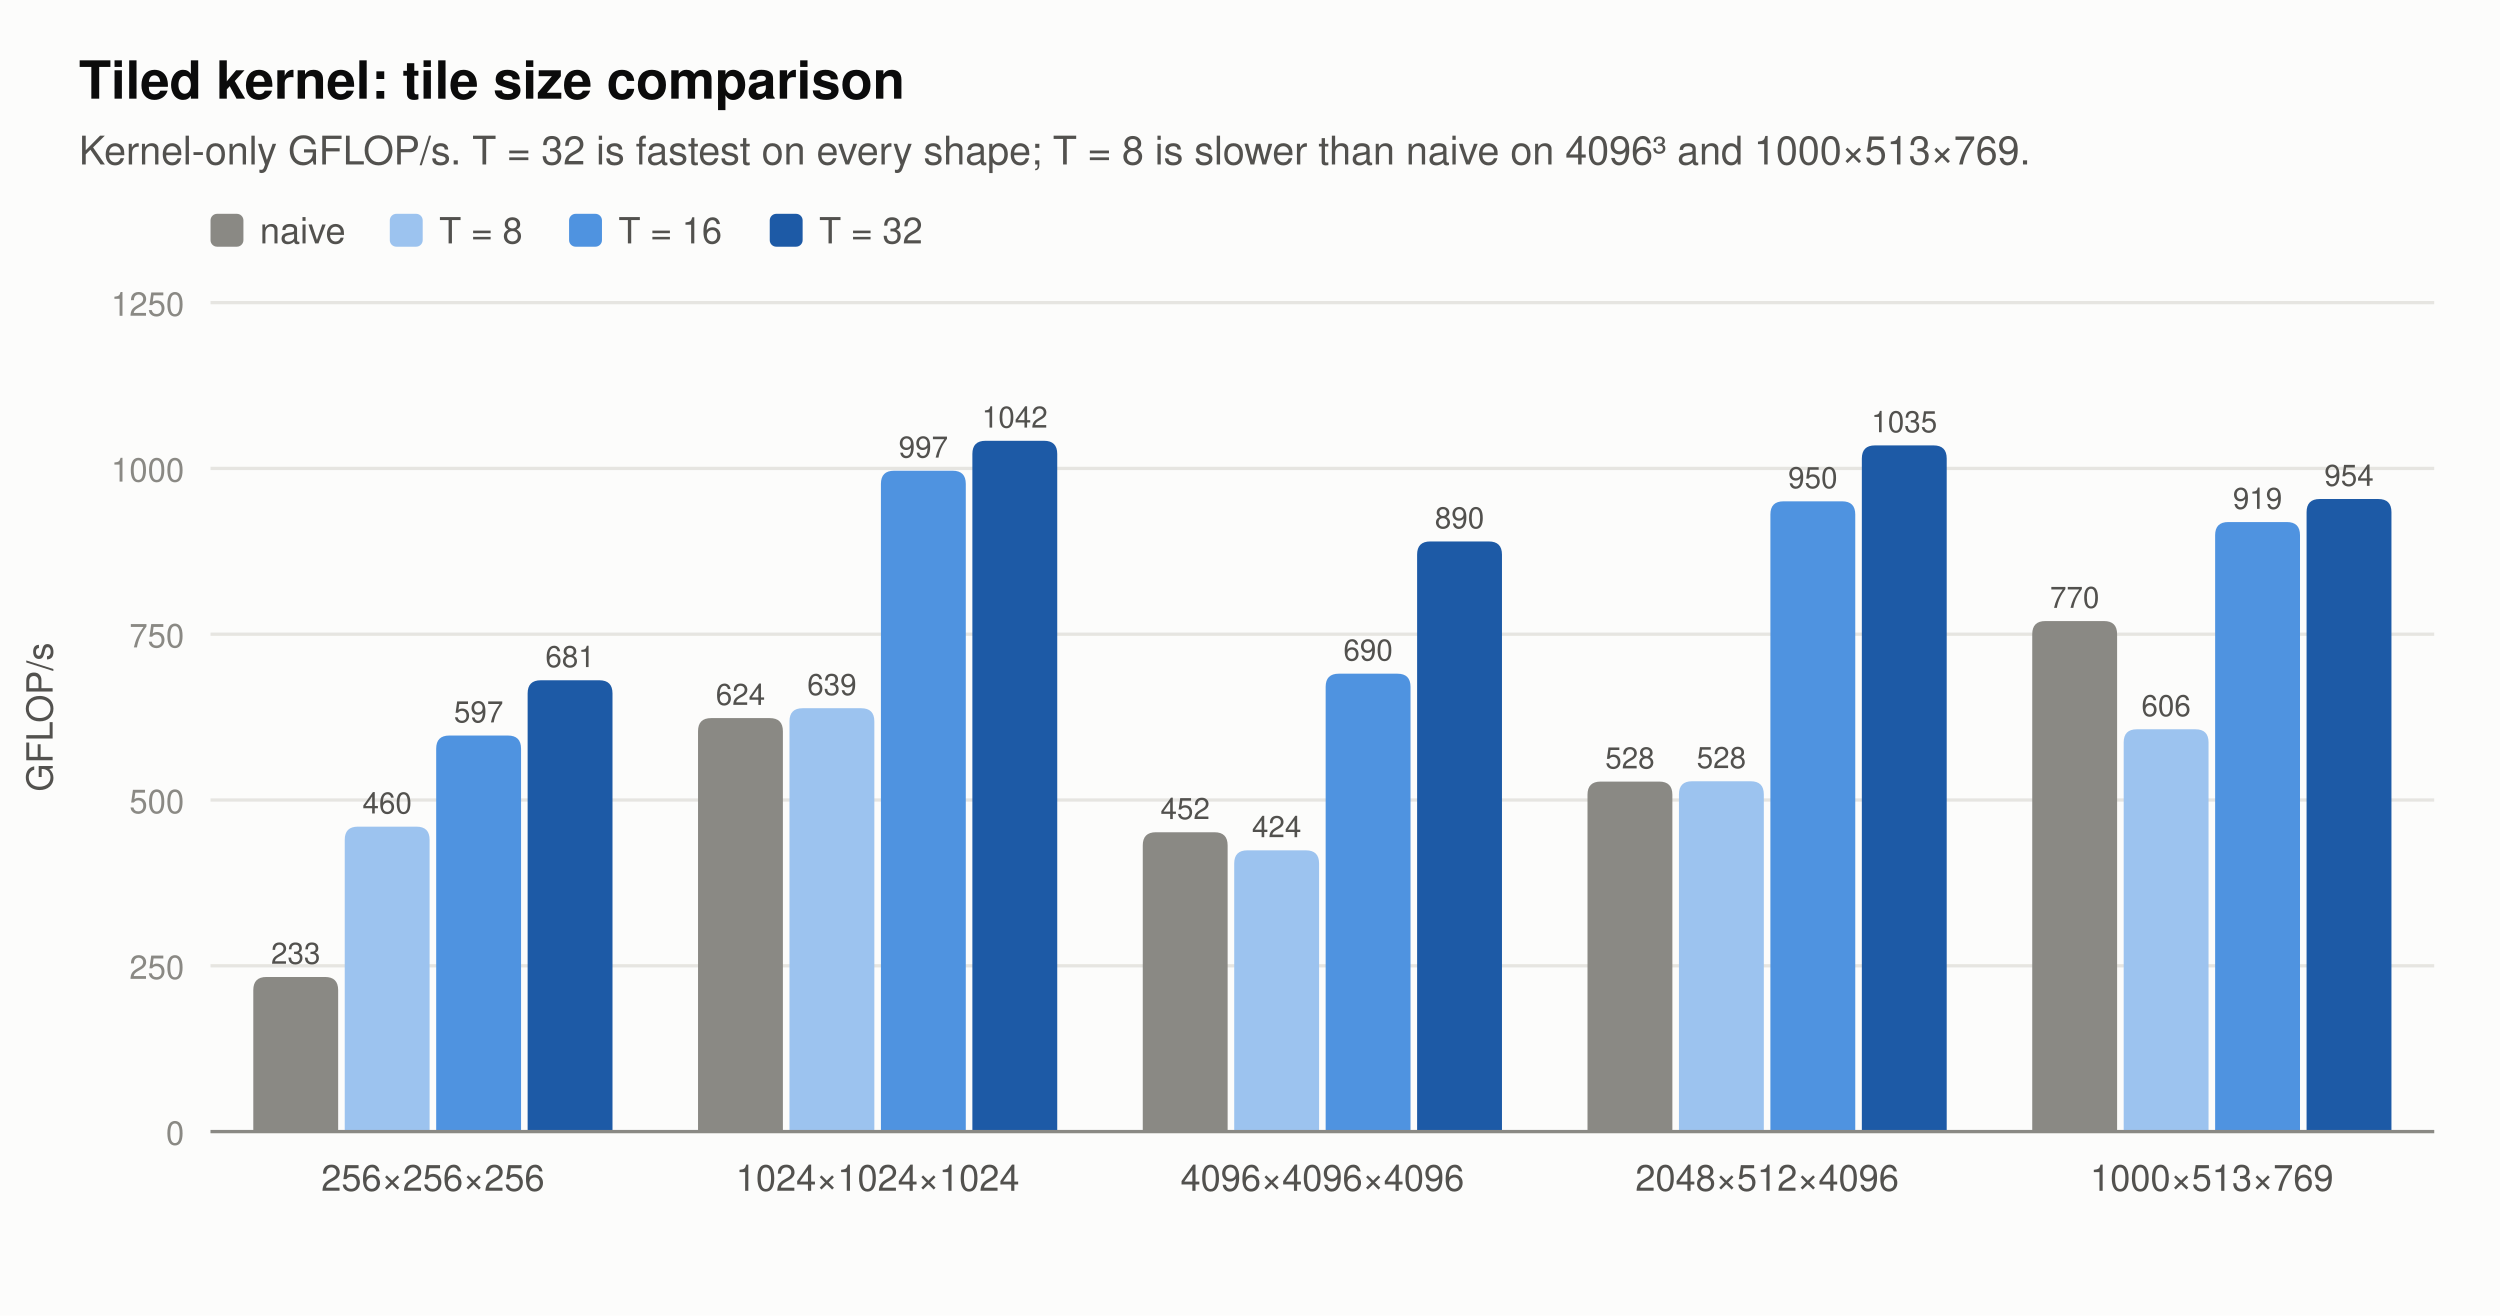
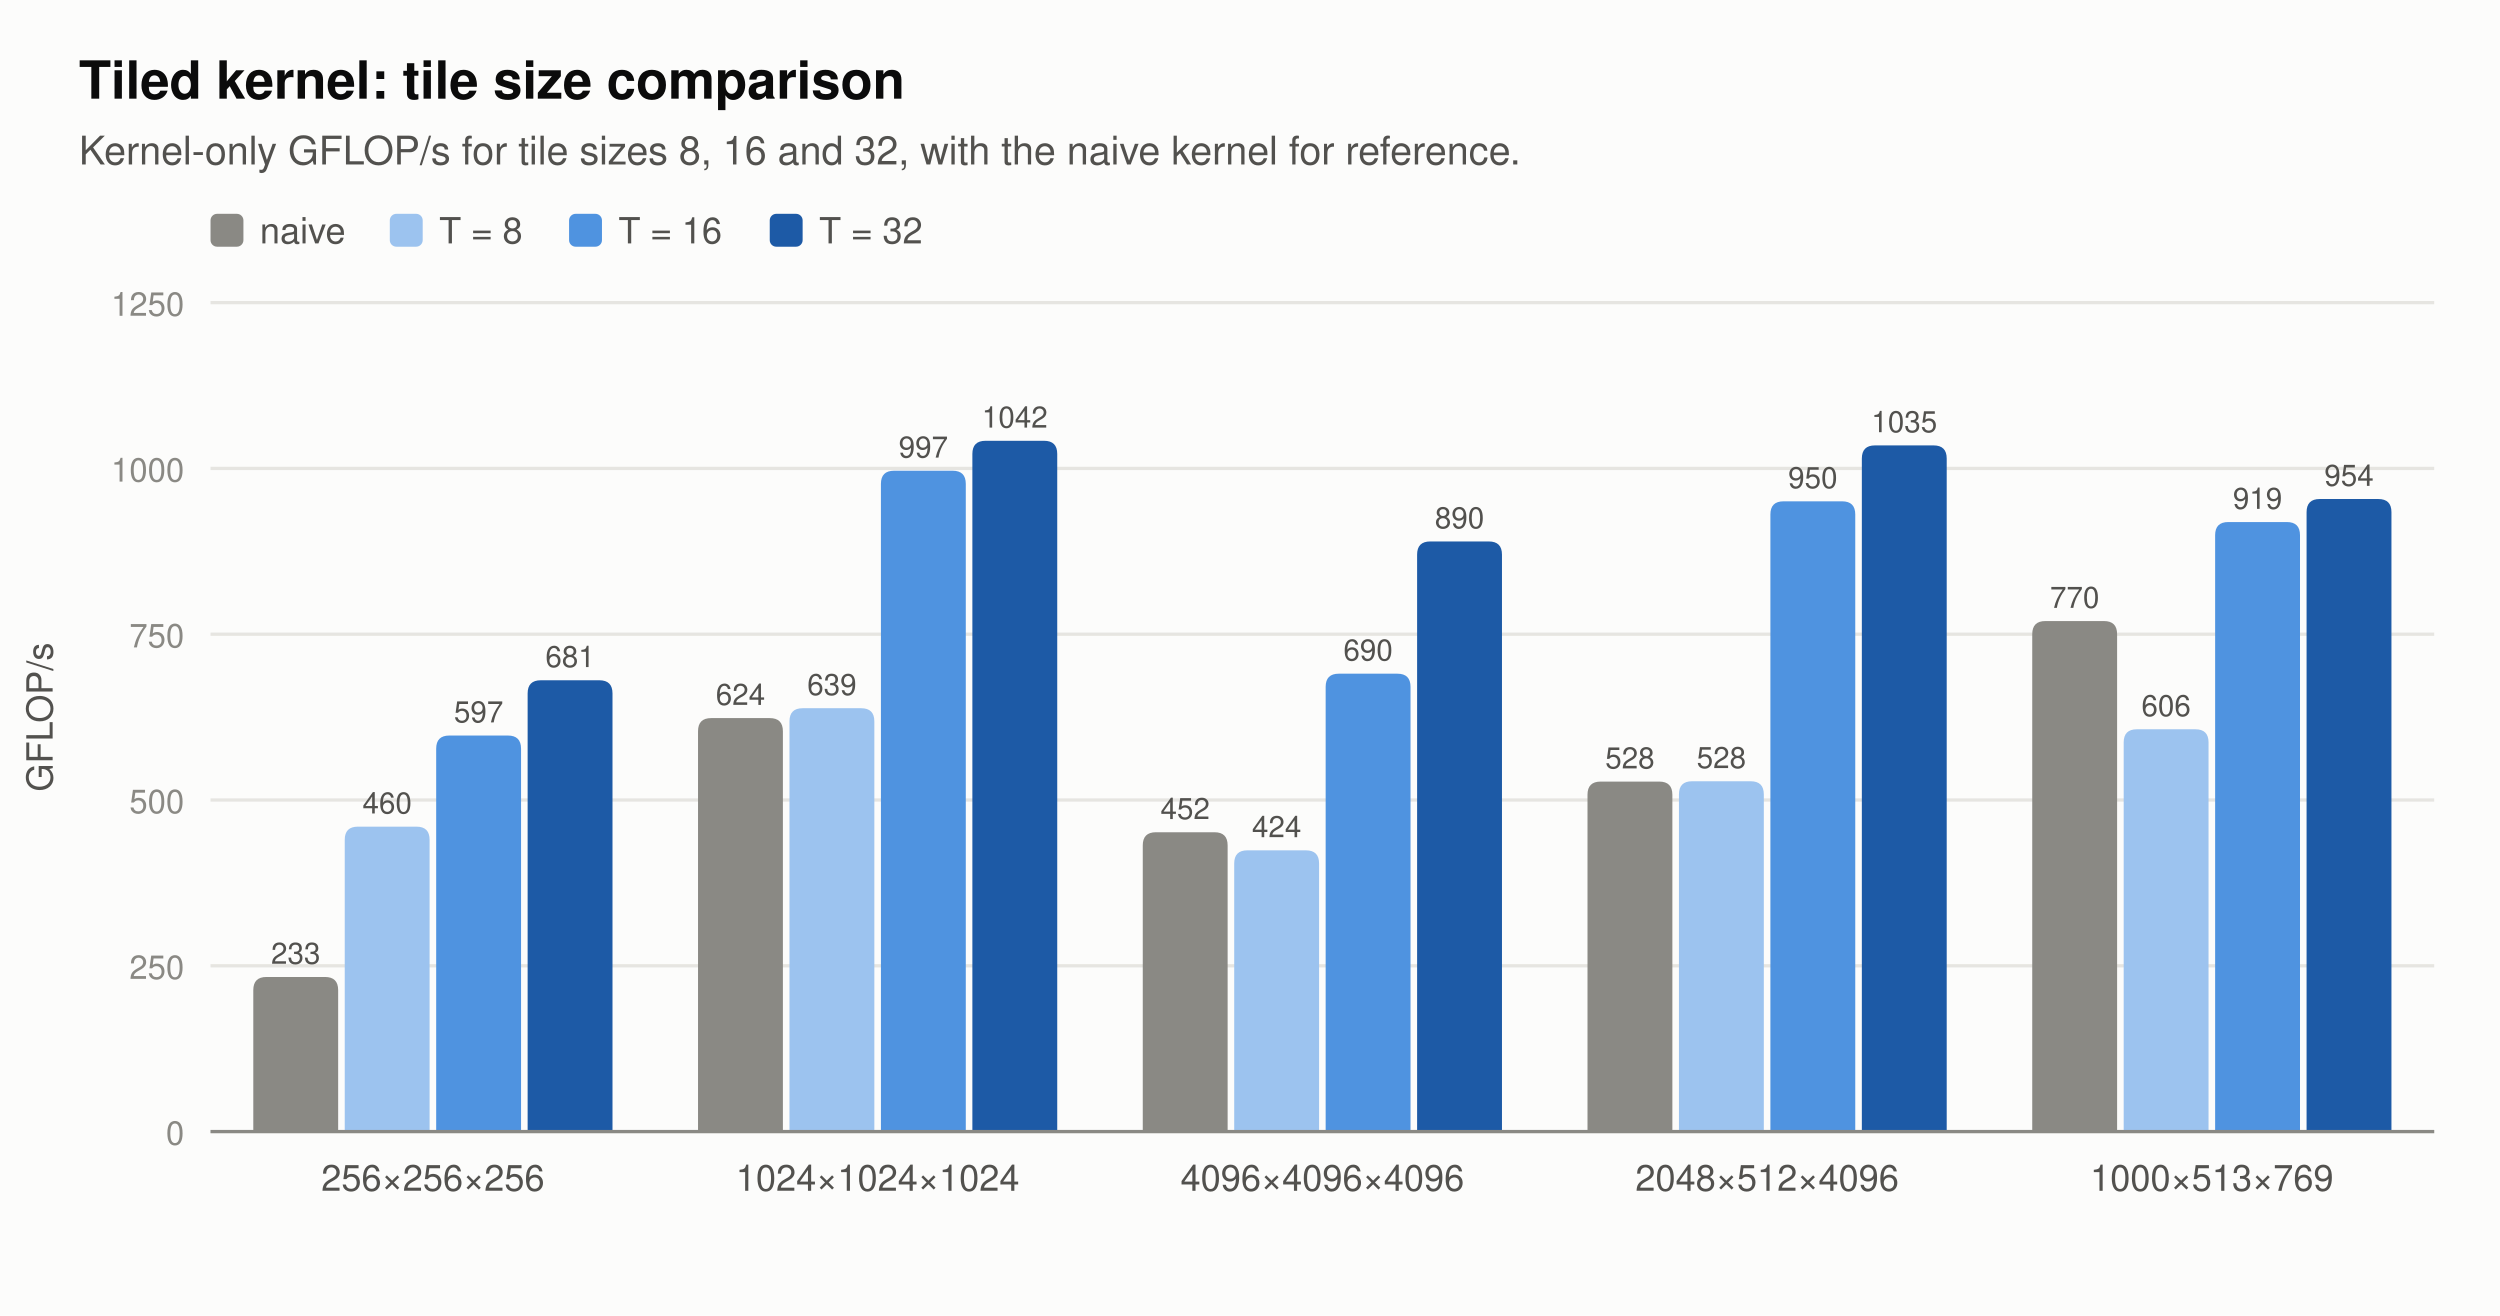
<svg xmlns="http://www.w3.org/2000/svg" width="760" height="400" viewBox="0 0 760 400">
  <rect width="100%" height="100%" fill="#fcfcfb" />
  <text x="24.0" y="30.0" font-family="Helvetica, Arial, sans-serif" font-size="16" fill="#0b0b0b" text-anchor="start" font-weight="600">Tiled kernel: tile size comparison</text>
-   <text x="24.0" y="50.0" font-family="Helvetica, Arial, sans-serif" font-size="12" fill="#52514e" text-anchor="start" font-weight="400">Kernel-only GFLOP/s. T = 32 is fastest on every shape; T = 8 is slower than naive on 4096³ and 1000×513×769.</text>
+   <text x="24.0" y="50.0" font-family="Helvetica, Arial, sans-serif" font-size="12" fill="#52514e" text-anchor="start" font-weight="400">Kernel-only GFLOP/s for tile sizes 8, 16 and 32, with the naive kernel for reference.</text>
  <rect x="64" y="65" width="10" height="10" rx="2" fill="#8a8984" />
  <text x="79.0" y="74.0" font-family="Helvetica, Arial, sans-serif" font-size="11" fill="#52514e" text-anchor="start" font-weight="400">naive</text>
  <rect x="118.5" y="65" width="10" height="10" rx="2" fill="#9cc3ef" />
  <text x="133.5" y="74.0" font-family="Helvetica, Arial, sans-serif" font-size="11" fill="#52514e" text-anchor="start" font-weight="400">T = 8</text>
  <rect x="173.0" y="65" width="10" height="10" rx="2" fill="#4f93e0" />
  <text x="188.0" y="74.0" font-family="Helvetica, Arial, sans-serif" font-size="11" fill="#52514e" text-anchor="start" font-weight="400">T = 16</text>
  <rect x="234.0" y="65" width="10" height="10" rx="2" fill="#1d5aa6" />
  <text x="249.0" y="74.0" font-family="Helvetica, Arial, sans-serif" font-size="11" fill="#52514e" text-anchor="start" font-weight="400">T = 32</text>
  <line x1="64" x2="740" y1="344.0" y2="344.0" stroke="#e6e5e1" stroke-width="1" />
  <text x="56.0" y="348.0" font-family="Helvetica, Arial, sans-serif" font-size="10" fill="#8a8984" text-anchor="end" font-weight="400">0</text>
  <line x1="64" x2="740" y1="293.6" y2="293.6" stroke="#e6e5e1" stroke-width="1" />
  <text x="56.0" y="297.6" font-family="Helvetica, Arial, sans-serif" font-size="10" fill="#8a8984" text-anchor="end" font-weight="400">250</text>
  <line x1="64" x2="740" y1="243.2" y2="243.2" stroke="#e6e5e1" stroke-width="1" />
  <text x="56.0" y="247.2" font-family="Helvetica, Arial, sans-serif" font-size="10" fill="#8a8984" text-anchor="end" font-weight="400">500</text>
  <line x1="64" x2="740" y1="192.8" y2="192.8" stroke="#e6e5e1" stroke-width="1" />
  <text x="56.0" y="196.8" font-family="Helvetica, Arial, sans-serif" font-size="10" fill="#8a8984" text-anchor="end" font-weight="400">750</text>
  <line x1="64" x2="740" y1="142.4" y2="142.4" stroke="#e6e5e1" stroke-width="1" />
  <text x="56.0" y="146.4" font-family="Helvetica, Arial, sans-serif" font-size="10" fill="#8a8984" text-anchor="end" font-weight="400">1000</text>
  <line x1="64" x2="740" y1="92.0" y2="92.0" stroke="#e6e5e1" stroke-width="1" />
  <text x="56.0" y="96.0" font-family="Helvetica, Arial, sans-serif" font-size="10" fill="#8a8984" text-anchor="end" font-weight="400">1250</text>
  <text x="16.0" y="218.0" font-family="Helvetica, Arial, sans-serif" font-size="11" fill="#52514e" text-anchor="middle" font-weight="400" transform="rotate(-90 16 218.0)">GFLOP/s</text>
  <path d="M77.0,344.0 V301.0 Q77.0,297.0 81.0,297.0 H98.8 Q102.8,297.0 102.8,301.0 V344.0 Z" fill="#8a8984" />
  <text x="89.9" y="293.0" font-family="Helvetica, Arial, sans-serif" font-size="9" fill="#52514e" text-anchor="middle" font-weight="400">233</text>
  <path d="M104.8,344.0 V255.3 Q104.8,251.3 108.8,251.3 H126.6 Q130.6,251.3 130.6,255.3 V344.0 Z" fill="#9cc3ef" />
  <text x="117.7" y="247.3" font-family="Helvetica, Arial, sans-serif" font-size="9" fill="#52514e" text-anchor="middle" font-weight="400">460</text>
  <path d="M132.6,344.0 V227.6 Q132.6,223.6 136.6,223.6 H154.4 Q158.4,223.6 158.4,227.6 V344.0 Z" fill="#4f93e0" />
  <text x="145.5" y="219.6" font-family="Helvetica, Arial, sans-serif" font-size="9" fill="#52514e" text-anchor="middle" font-weight="400">597</text>
  <path d="M160.4,344.0 V210.8 Q160.4,206.8 164.4,206.8 H182.2 Q186.2,206.8 186.2,210.8 V344.0 Z" fill="#1d5aa6" />
  <text x="173.3" y="202.8" font-family="Helvetica, Arial, sans-serif" font-size="9" fill="#52514e" text-anchor="middle" font-weight="400">681</text>
  <text x="131.6" y="362.0" font-family="Helvetica, Arial, sans-serif" font-size="11" fill="#52514e" text-anchor="middle" font-weight="400">256×256×256</text>
  <path d="M212.2,344.0 V222.3 Q212.2,218.3 216.2,218.3 H234.0 Q238.0,218.3 238.0,222.3 V344.0 Z" fill="#8a8984" />
  <text x="225.1" y="214.3" font-family="Helvetica, Arial, sans-serif" font-size="9" fill="#52514e" text-anchor="middle" font-weight="400">624</text>
  <path d="M240.0,344.0 V219.3 Q240.0,215.3 244.0,215.3 H261.8 Q265.8,215.3 265.8,219.3 V344.0 Z" fill="#9cc3ef" />
  <text x="252.9" y="211.3" font-family="Helvetica, Arial, sans-serif" font-size="9" fill="#52514e" text-anchor="middle" font-weight="400">639</text>
  <path d="M267.8,344.0 V147.1 Q267.8,143.1 271.8,143.1 H289.6 Q293.6,143.1 293.6,147.1 V344.0 Z" fill="#4f93e0" />
  <text x="280.7" y="139.1" font-family="Helvetica, Arial, sans-serif" font-size="9" fill="#52514e" text-anchor="middle" font-weight="400">997</text>
  <path d="M295.6,344.0 V138.0 Q295.6,134.0 299.6,134.0 H317.4 Q321.4,134.0 321.4,138.0 V344.0 Z" fill="#1d5aa6" />
  <text x="308.5" y="130.0" font-family="Helvetica, Arial, sans-serif" font-size="9" fill="#52514e" text-anchor="middle" font-weight="400">1042</text>
  <text x="266.8" y="362.0" font-family="Helvetica, Arial, sans-serif" font-size="11" fill="#52514e" text-anchor="middle" font-weight="400">1024×1024×1024</text>
  <path d="M347.4,344.0 V257.0 Q347.4,253.0 351.4,253.0 H369.2 Q373.2,253.0 373.2,257.0 V344.0 Z" fill="#8a8984" />
  <text x="360.3" y="249.0" font-family="Helvetica, Arial, sans-serif" font-size="9" fill="#52514e" text-anchor="middle" font-weight="400">452</text>
  <path d="M375.2,344.0 V262.5 Q375.2,258.5 379.2,258.5 H397.0 Q401.0,258.5 401.0,262.5 V344.0 Z" fill="#9cc3ef" />
  <text x="388.1" y="254.5" font-family="Helvetica, Arial, sans-serif" font-size="9" fill="#52514e" text-anchor="middle" font-weight="400">424</text>
  <path d="M403.0,344.0 V208.8 Q403.0,204.8 407.0,204.8 H424.8 Q428.8,204.8 428.8,208.8 V344.0 Z" fill="#4f93e0" />
  <text x="415.9" y="200.8" font-family="Helvetica, Arial, sans-serif" font-size="9" fill="#52514e" text-anchor="middle" font-weight="400">690</text>
  <path d="M430.8,344.0 V168.6 Q430.8,164.6 434.8,164.6 H452.6 Q456.6,164.6 456.6,168.6 V344.0 Z" fill="#1d5aa6" />
  <text x="443.7" y="160.6" font-family="Helvetica, Arial, sans-serif" font-size="9" fill="#52514e" text-anchor="middle" font-weight="400">890</text>
  <text x="402.0" y="362.0" font-family="Helvetica, Arial, sans-serif" font-size="11" fill="#52514e" text-anchor="middle" font-weight="400">4096×4096×4096</text>
  <path d="M482.6,344.0 V241.6 Q482.6,237.6 486.6,237.6 H504.4 Q508.4,237.6 508.4,241.6 V344.0 Z" fill="#8a8984" />
  <text x="495.5" y="233.6" font-family="Helvetica, Arial, sans-serif" font-size="9" fill="#52514e" text-anchor="middle" font-weight="400">528</text>
  <path d="M510.4,344.0 V241.5 Q510.4,237.5 514.4,237.5 H532.2 Q536.2,237.5 536.2,241.5 V344.0 Z" fill="#9cc3ef" />
  <text x="523.3" y="233.5" font-family="Helvetica, Arial, sans-serif" font-size="9" fill="#52514e" text-anchor="middle" font-weight="400">528</text>
  <path d="M538.2,344.0 V156.4 Q538.2,152.4 542.2,152.4 H560.0 Q564.0,152.4 564.0,156.4 V344.0 Z" fill="#4f93e0" />
  <text x="551.1" y="148.4" font-family="Helvetica, Arial, sans-serif" font-size="9" fill="#52514e" text-anchor="middle" font-weight="400">950</text>
  <path d="M566.0,344.0 V139.4 Q566.0,135.4 570.0,135.4 H587.8 Q591.8,135.4 591.8,139.4 V344.0 Z" fill="#1d5aa6" />
  <text x="578.9" y="131.4" font-family="Helvetica, Arial, sans-serif" font-size="9" fill="#52514e" text-anchor="middle" font-weight="400">1035</text>
  <text x="537.2" y="362.0" font-family="Helvetica, Arial, sans-serif" font-size="11" fill="#52514e" text-anchor="middle" font-weight="400">2048×512×4096</text>
  <path d="M617.8,344.0 V192.8 Q617.8,188.8 621.8,188.8 H639.6 Q643.6,188.8 643.6,192.8 V344.0 Z" fill="#8a8984" />
  <text x="630.7" y="184.8" font-family="Helvetica, Arial, sans-serif" font-size="9" fill="#52514e" text-anchor="middle" font-weight="400">770</text>
  <path d="M645.6,344.0 V225.7 Q645.6,221.7 649.6,221.7 H667.4 Q671.4,221.7 671.4,225.7 V344.0 Z" fill="#9cc3ef" />
  <text x="658.5" y="217.7" font-family="Helvetica, Arial, sans-serif" font-size="9" fill="#52514e" text-anchor="middle" font-weight="400">606</text>
  <path d="M673.4,344.0 V162.7 Q673.4,158.7 677.4,158.7 H695.2 Q699.2,158.7 699.2,162.7 V344.0 Z" fill="#4f93e0" />
  <text x="686.3" y="154.7" font-family="Helvetica, Arial, sans-serif" font-size="9" fill="#52514e" text-anchor="middle" font-weight="400">919</text>
  <path d="M701.2,344.0 V155.7 Q701.2,151.7 705.2,151.7 H723.0 Q727.0,151.7 727.0,155.7 V344.0 Z" fill="#1d5aa6" />
  <text x="714.1" y="147.7" font-family="Helvetica, Arial, sans-serif" font-size="9" fill="#52514e" text-anchor="middle" font-weight="400">954</text>
  <text x="672.4" y="362.0" font-family="Helvetica, Arial, sans-serif" font-size="11" fill="#52514e" text-anchor="middle" font-weight="400">1000×513×769</text>
  <line x1="64" x2="740" y1="344.0" y2="344.0" stroke="#8a8984" stroke-width="1" />
</svg>
